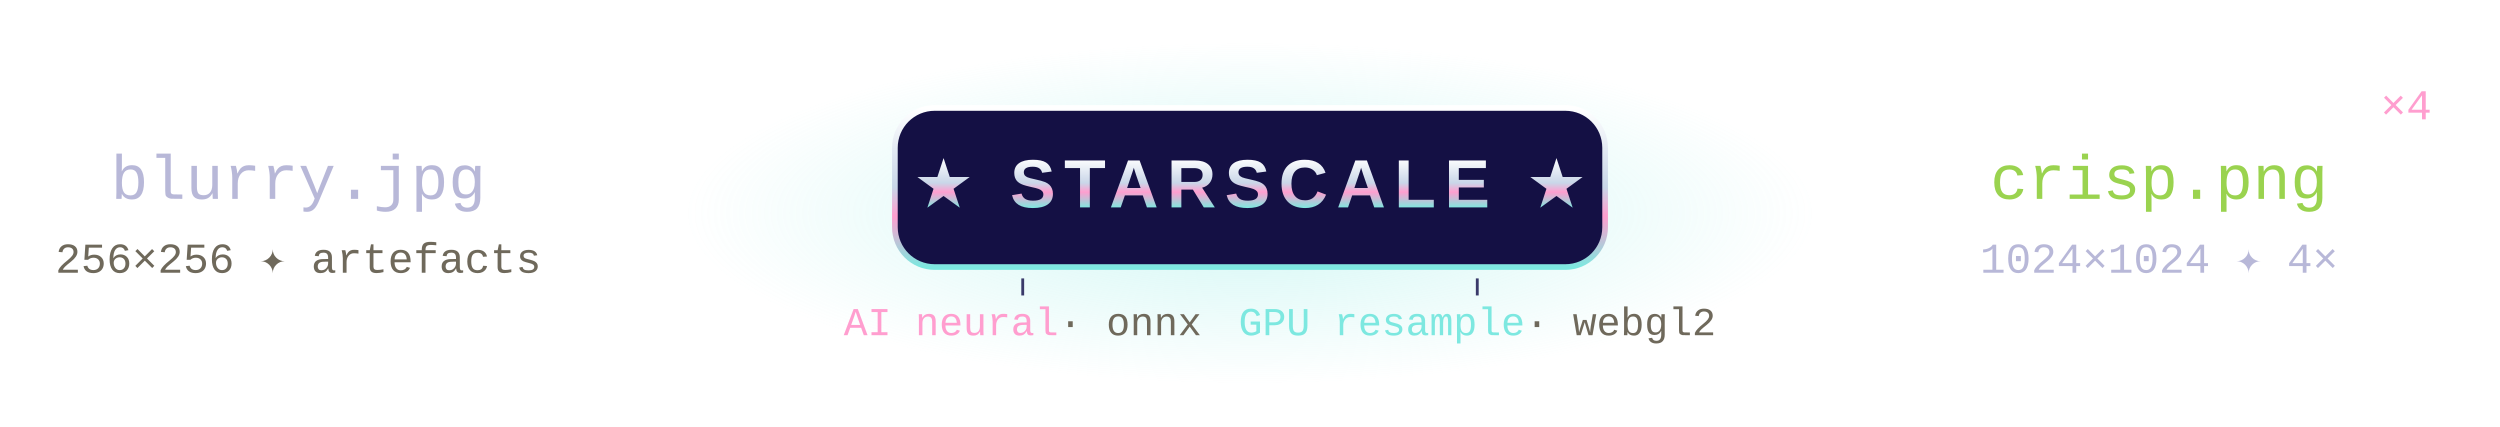
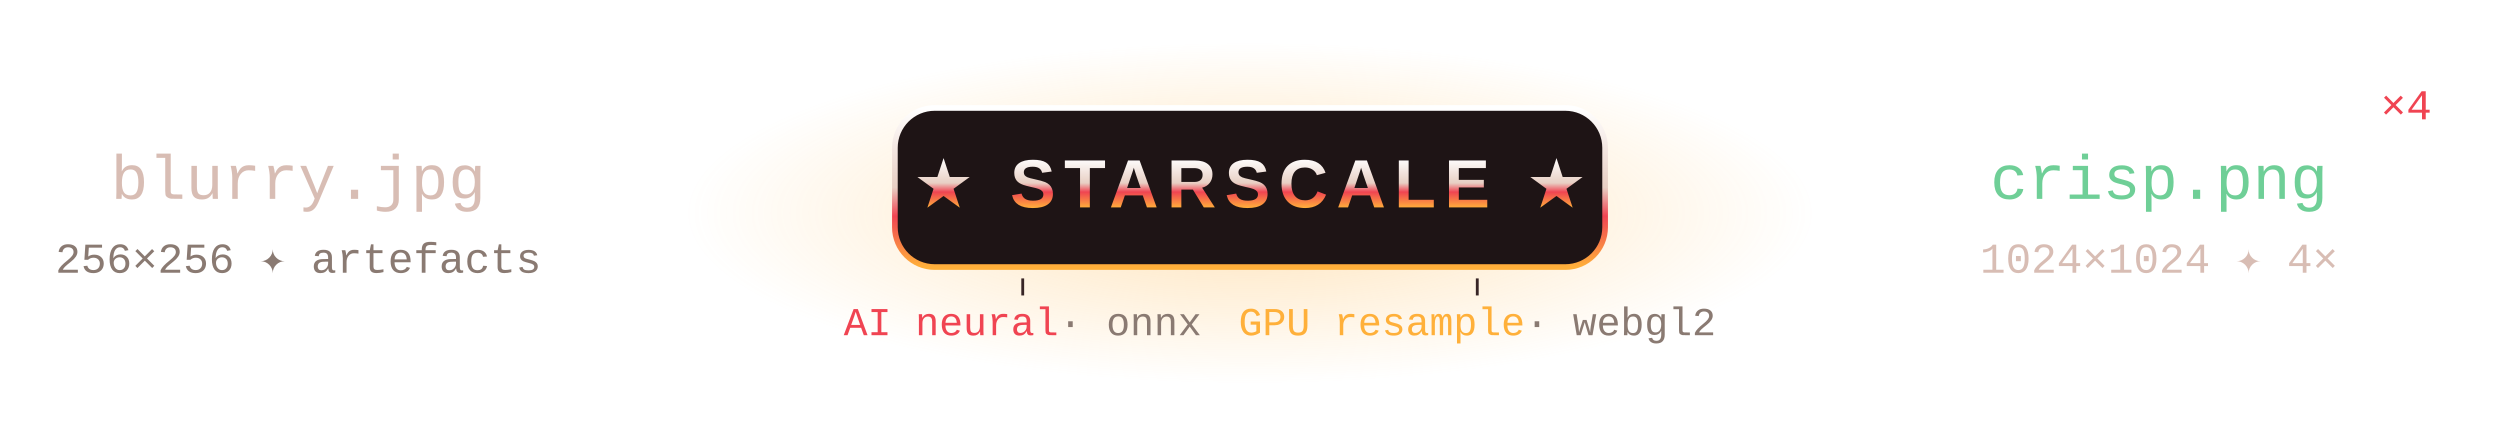
<svg xmlns="http://www.w3.org/2000/svg" width="880" height="150" viewBox="0 0 880 150" role="img" aria-label="blurry jpg flows into StarScale, crisp 4x export comes out">
  <defs>
    <linearGradient id="fchrome" x1="0" y1="0" x2="0" y2="1">
      <stop offset="0" stop-color="#ffffff" />
-       <stop offset=".5" stop-color="#c9d6e8" />
-       <stop offset=".68" stop-color="#ff9ecf" />
-       <stop offset="1" stop-color="#7de8e0" />
+       <stop offset=".5" stop-color="#e8cfc4" />
+       <stop offset=".68" stop-color="#f04452" />
+       <stop offset="1" stop-color="#ffb03a" />
    </linearGradient>
    <linearGradient id="dash" x1="0" y1="0" x2="1" y2="0">
-       <stop offset="0" stop-color="#ff9ecf" />
-       <stop offset=".5" stop-color="#7de8e0" />
-       <stop offset="1" stop-color="#9ad34f" />
+       <stop offset="0" stop-color="#f04452" />
+       <stop offset=".5" stop-color="#ffb03a" />
+       <stop offset="1" stop-color="#6fcf97" />
    </linearGradient>
    <radialGradient id="glow" cx=".5" cy=".5" r=".5">
-       <stop offset="0" stop-color="#7de8e0" stop-opacity=".35" />
-       <stop offset="1" stop-color="#7de8e0" stop-opacity="0" />
+       <stop offset="0" stop-color="#ffb03a" stop-opacity=".35" />
+       <stop offset="1" stop-color="#ffb03a" stop-opacity="0" />
    </radialGradient>
  </defs>
  <ellipse cx="440" cy="75" rx="200" ry="60" fill="url(#glow)">
    <animate attributeName="opacity" values=".6;1;.6" dur="4s" repeatCount="indefinite" />
  </ellipse>
-   <text x="105" y="70" text-anchor="middle" font-family="'Courier New',monospace" font-size="22" fill="#b8b8d8">blurry.jpg</text>
-   <text x="105" y="96" text-anchor="middle" font-family="'Courier New',monospace" font-size="15" fill="#6f695b">256×256 ✦ artefacts</text>
+   <text x="105" y="70" text-anchor="middle" font-family="'Courier New',monospace" font-size="22" fill="#d8bdb4">blurry.jpg</text>
+   <text x="105" y="96" text-anchor="middle" font-family="'Courier New',monospace" font-size="15" fill="#8a7a72">256×256 ✦ artefacts</text>
  <line x1="215" y1="66" x2="310" y2="66" stroke="url(#dash)" stroke-width="2.5" stroke-dasharray="8 7">
    <animate attributeName="stroke-dashoffset" values="0;-30" dur="1.2s" repeatCount="indefinite" />
  </line>
  <line x1="570" y1="66" x2="665" y2="66" stroke="url(#dash)" stroke-width="2.5" stroke-dasharray="8 7">
    <animate attributeName="stroke-dashoffset" values="0;-30" dur="1.2s" repeatCount="indefinite" />
  </line>
-   <rect x="315" y="38" width="250" height="56" rx="14" fill="#141044" stroke="url(#fchrome)" stroke-width="2" />
+   <rect x="315" y="38" width="250" height="56" rx="14" fill="#1e1415" stroke="url(#fchrome)" stroke-width="2" />
  <text x="440" y="73" text-anchor="middle" font-family="'Arial Black','Segoe UI',Arial,sans-serif" font-weight="900" font-size="24" letter-spacing="3" fill="url(#fchrome)">★ STARSCALE ★</text>
-   <text x="360" y="118" text-anchor="middle" font-family="'Courier New',monospace" font-size="14" fill="#ff9ecf">AI neural<tspan fill="#6f695b"> · onnx</tspan>
+   <text x="360" y="118" text-anchor="middle" font-family="'Courier New',monospace" font-size="14" fill="#f04452">AI neural<tspan fill="#8a7a72"> · onnx</tspan>
  </text>
-   <text x="520" y="118" text-anchor="middle" font-family="'Courier New',monospace" font-size="14" fill="#7de8e0">GPU resample<tspan fill="#6f695b"> · webgl2</tspan>
+   <text x="520" y="118" text-anchor="middle" font-family="'Courier New',monospace" font-size="14" fill="#ffb03a">GPU resample<tspan fill="#8a7a72"> · webgl2</tspan>
  </text>
-   <path d="M360 104 l0 -6 M520 104 l0 -6" stroke="#3a3a6a" stroke-width="1" />
-   <text x="760" y="70" text-anchor="middle" font-family="'Courier New',monospace" font-size="22" fill="#9ad34f">crisp.png</text>
-   <text x="760" y="96" text-anchor="middle" font-family="'Courier New',monospace" font-size="15" fill="#b8b8d8">1024×1024 ✦ 4×</text>
-   <text x="838" y="42" font-family="'Courier New',monospace" font-size="15" fill="#ff9ecf">×4
+   <path d="M360 104 l0 -6 M520 104 l0 -6" stroke="#382526" stroke-width="1" />
+   <text x="760" y="70" text-anchor="middle" font-family="'Courier New',monospace" font-size="22" fill="#6fcf97">crisp.png</text>
+   <text x="760" y="96" text-anchor="middle" font-family="'Courier New',monospace" font-size="15" fill="#d8bdb4">1024×1024 ✦ 4×</text>
+   <text x="838" y="42" font-family="'Courier New',monospace" font-size="15" fill="#f04452">×4
    <animate attributeName="opacity" values="0;1;1;0" dur="2.4s" repeatCount="indefinite" />
  </text>
</svg>
